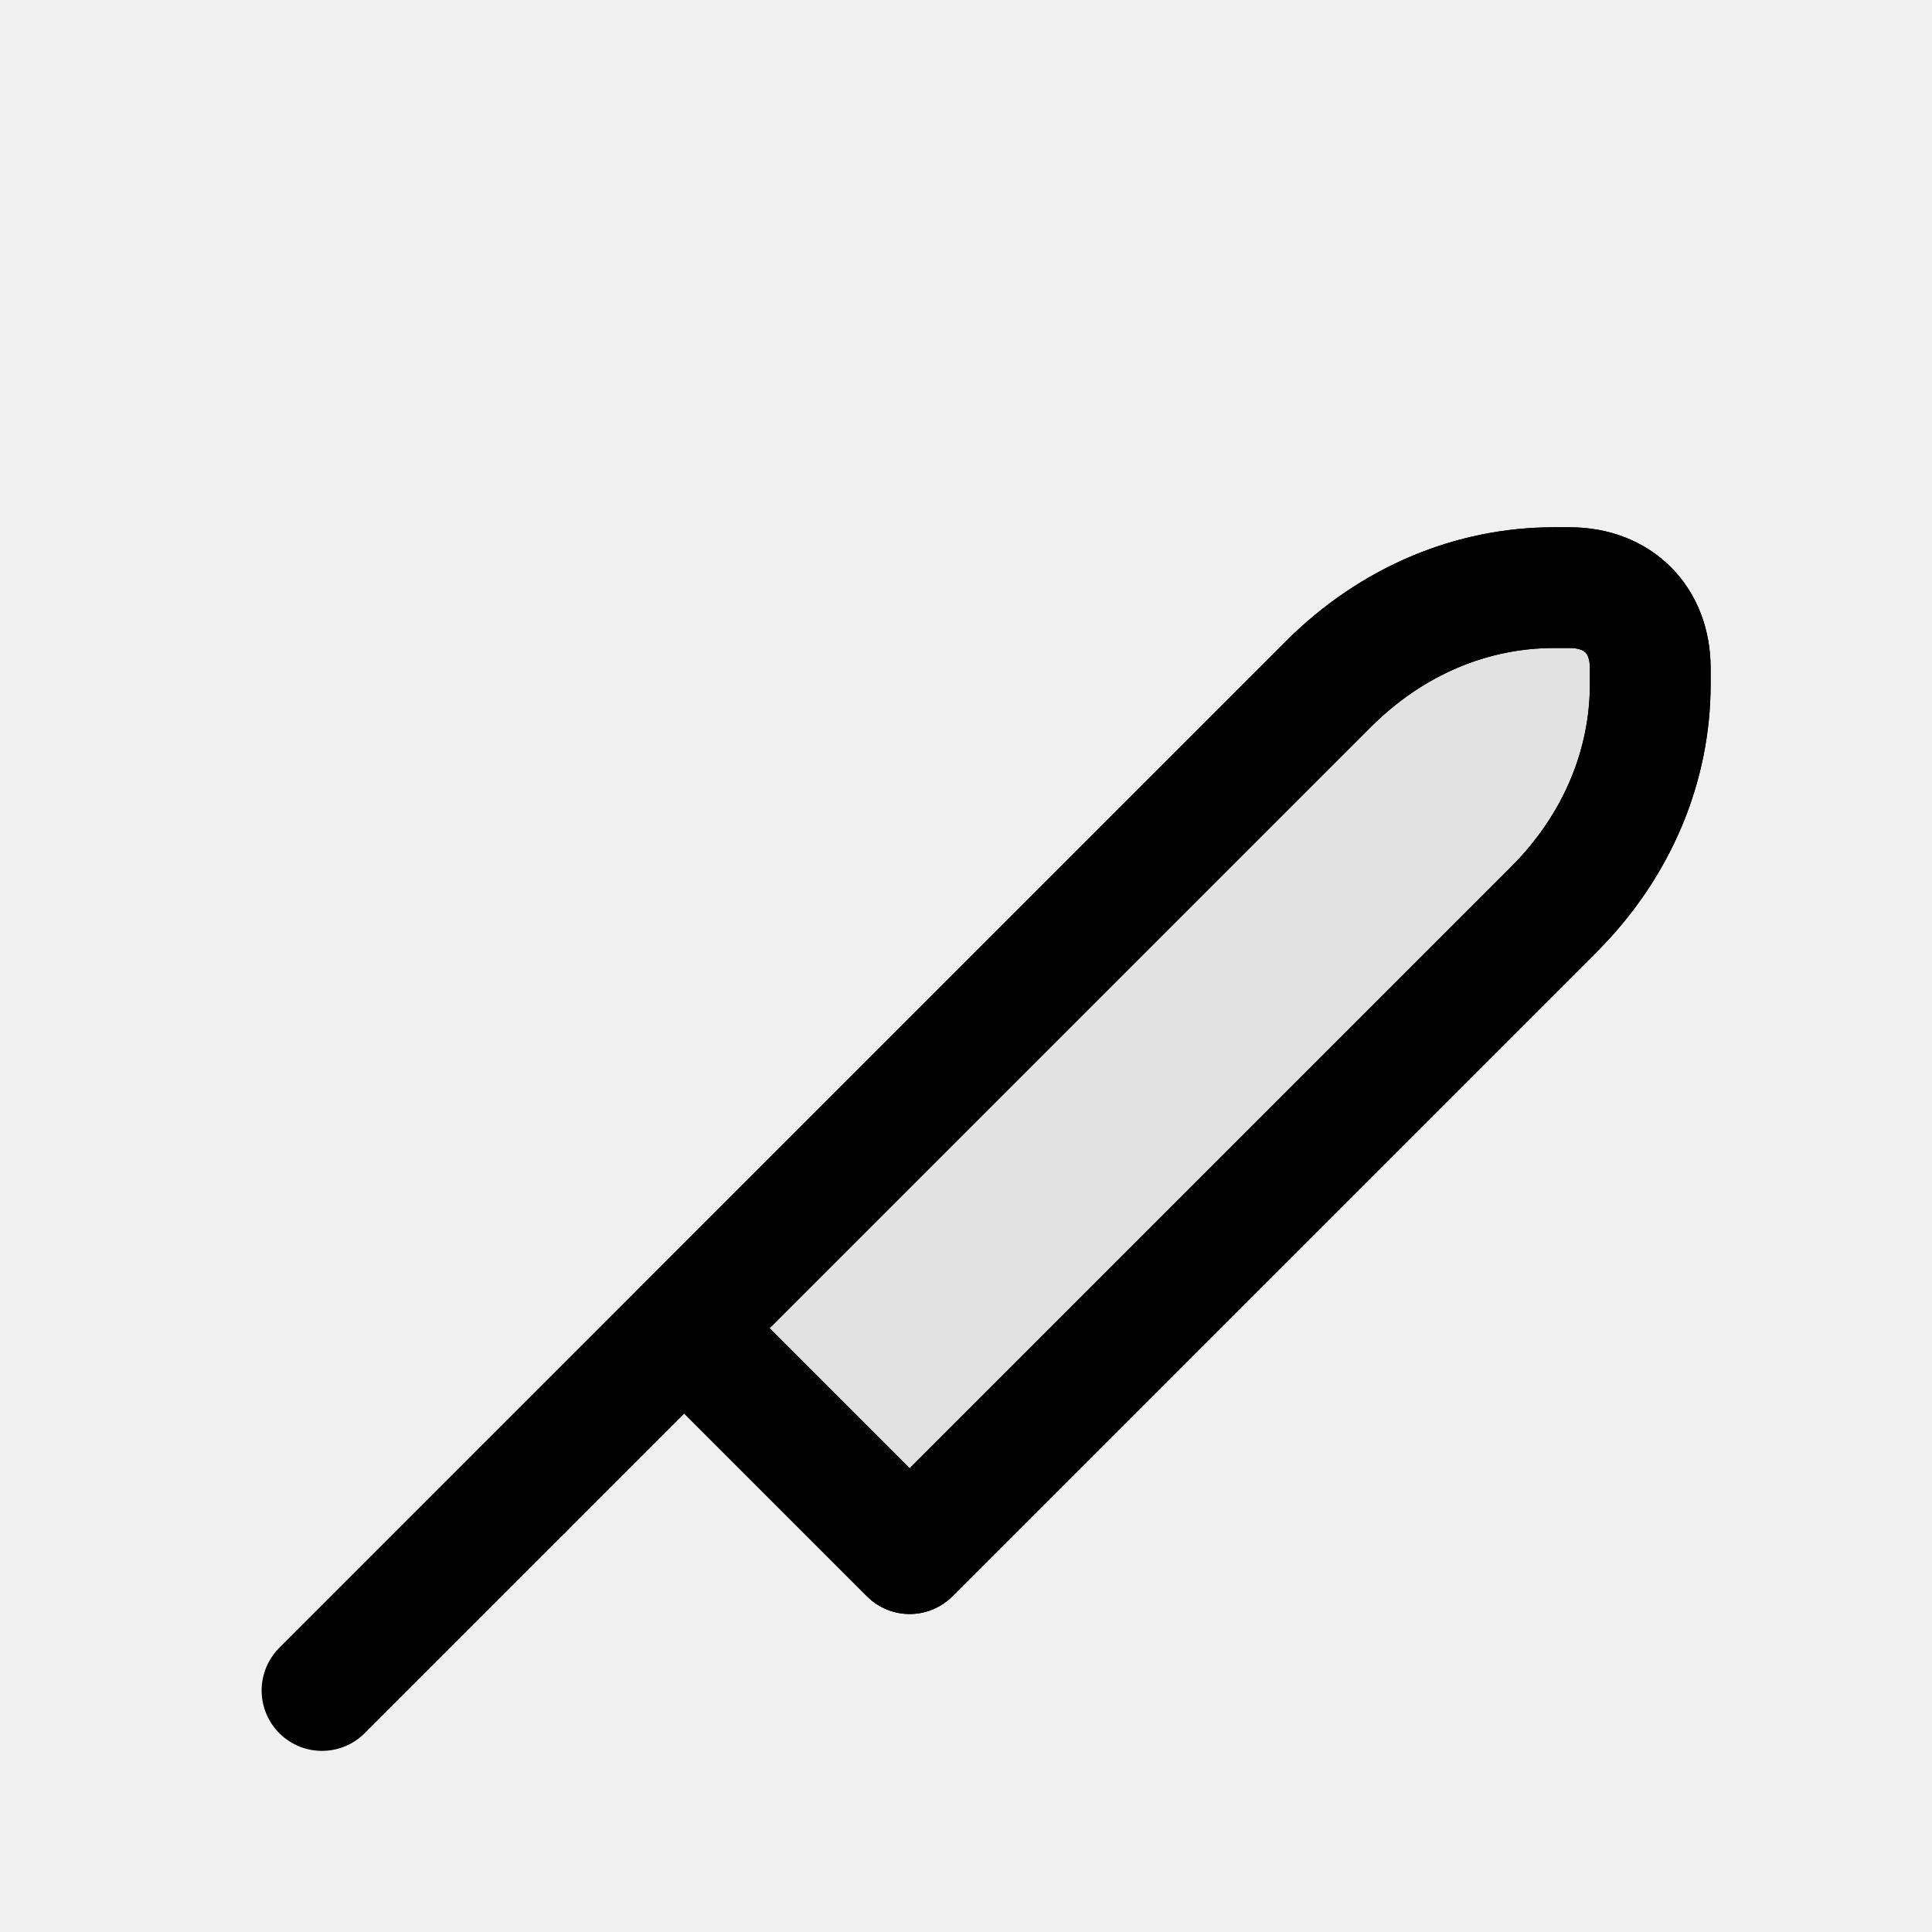
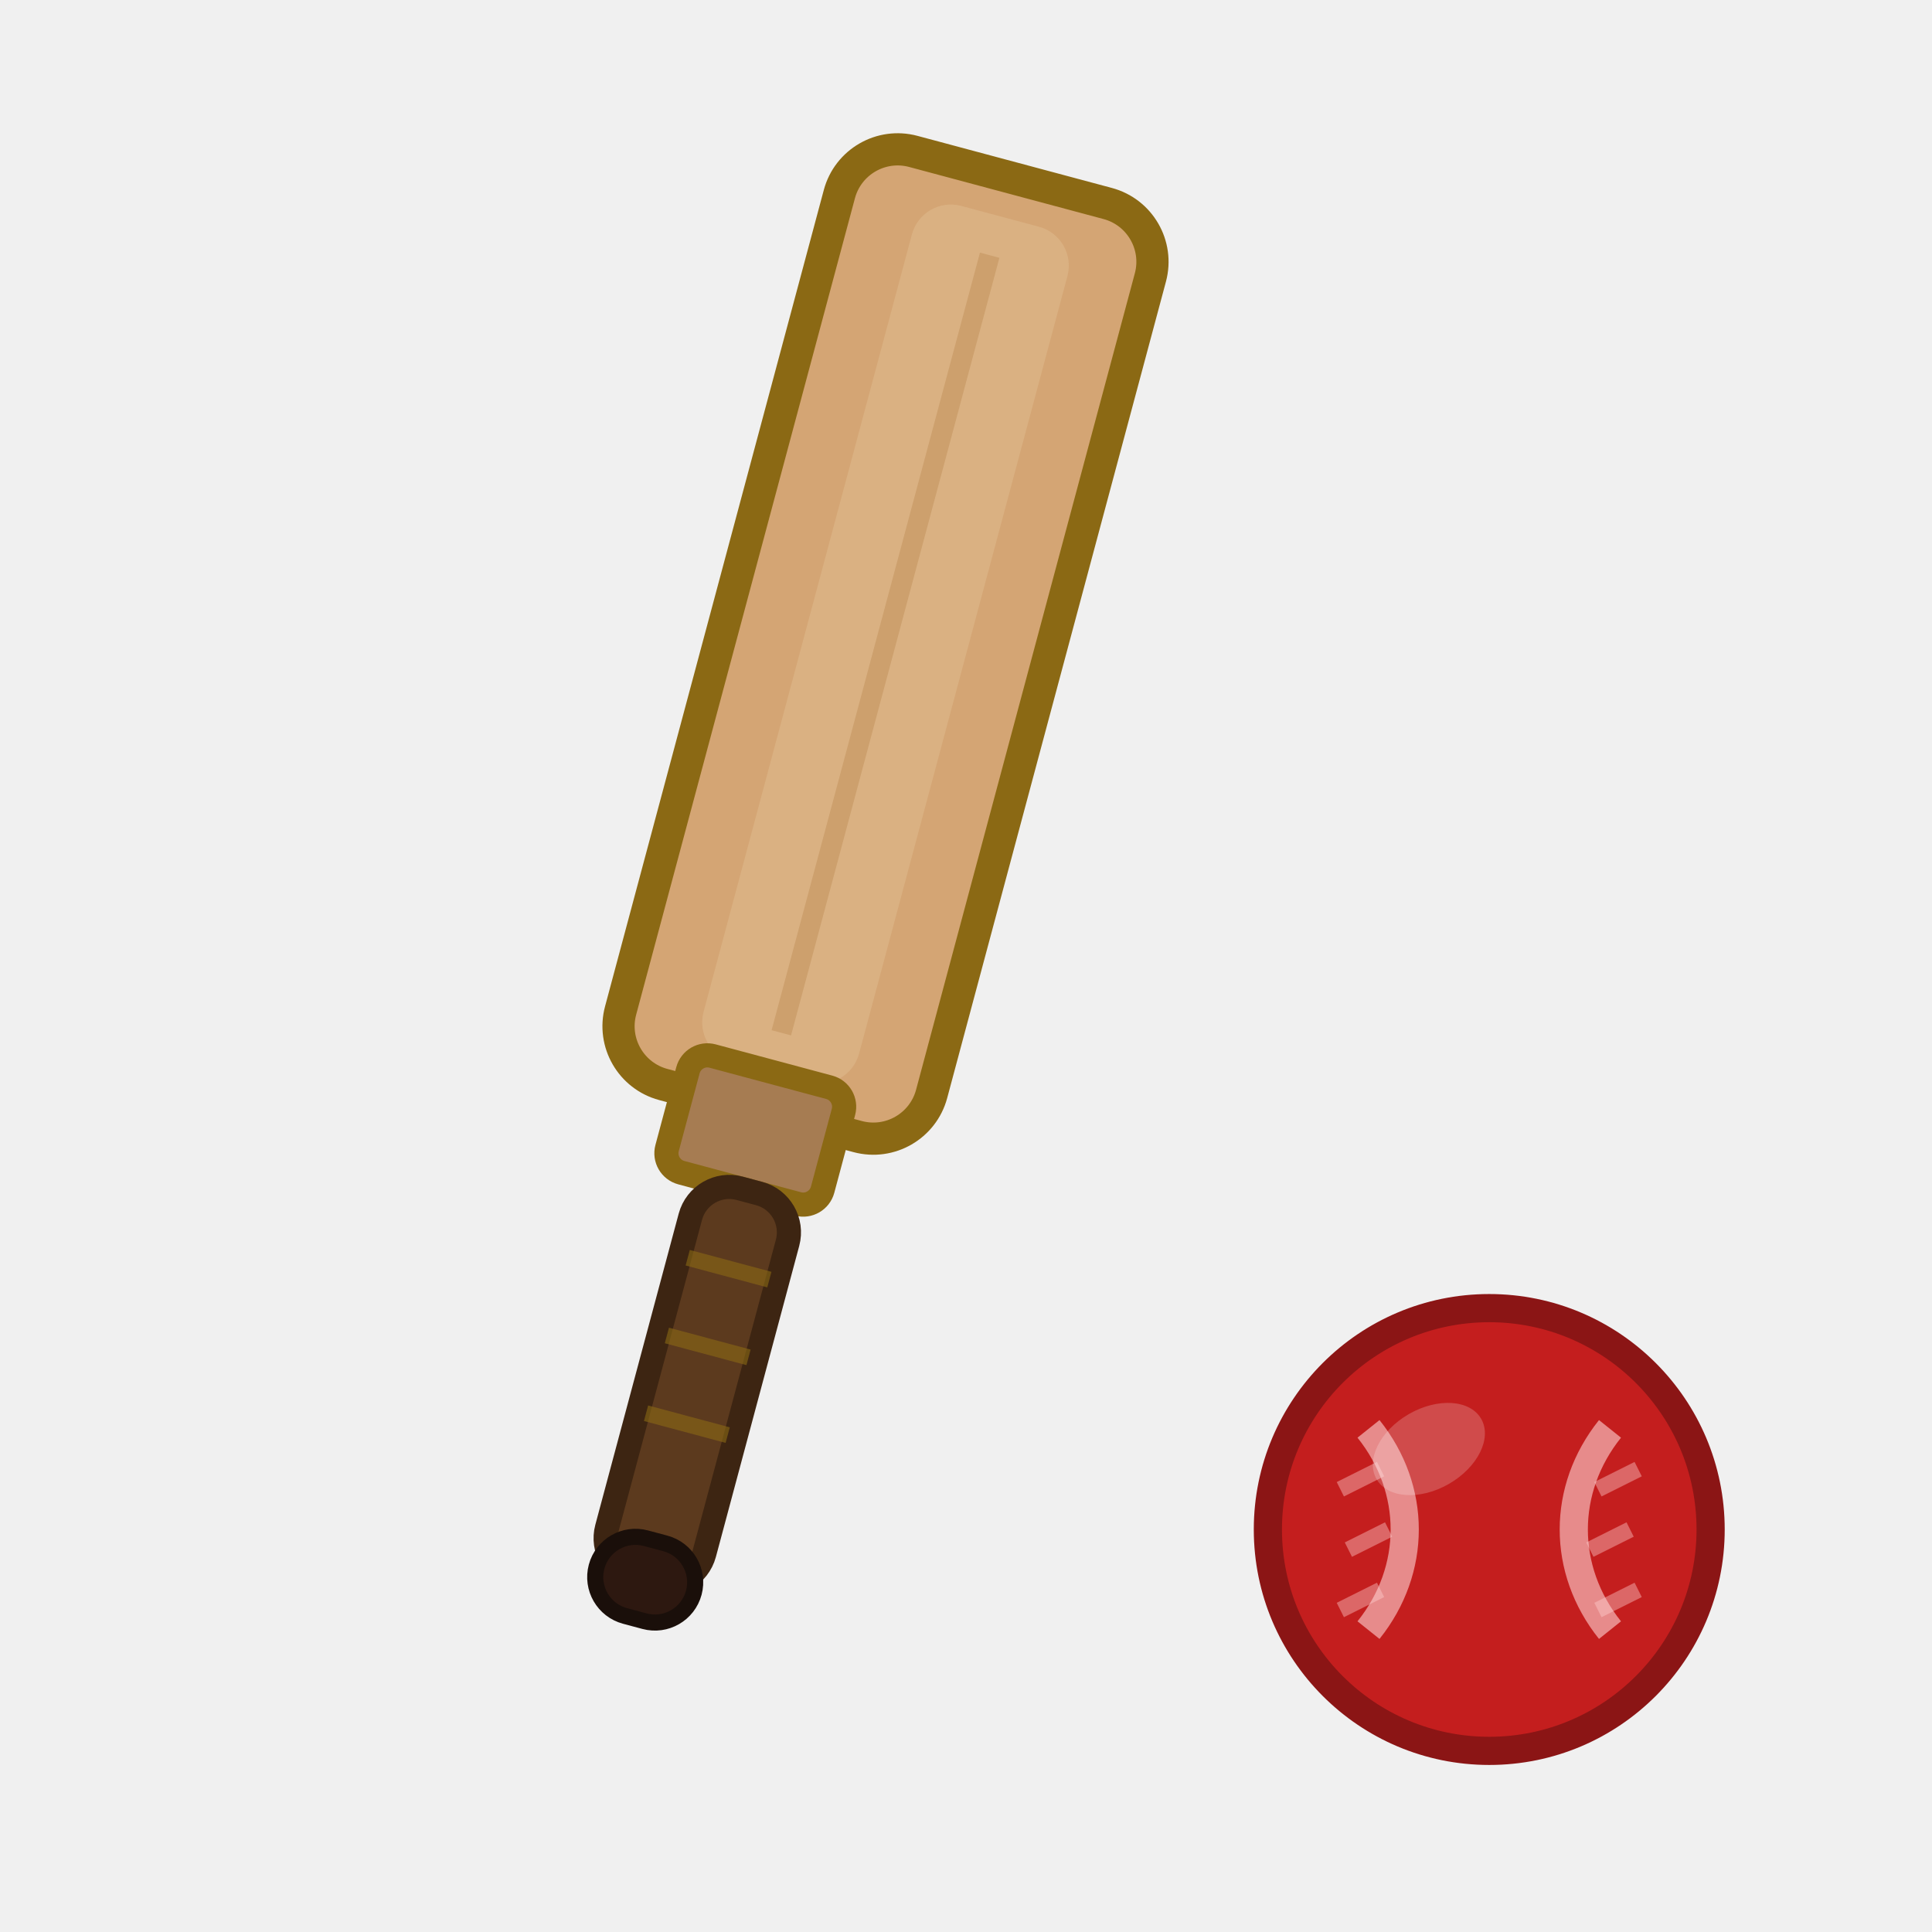
- <svg xmlns="http://www.w3.org/2000/svg" viewBox="0 0 24 24" fill="none" stroke="currentColor" stroke-width="1.5" stroke-linecap="round" stroke-linejoin="round">
-   <path d="M4 21l2.5-2.5" />
-   <path d="M6.5 18.5l2-2" />
-   <line x1="5" y1="20" x2="5.5" y2="19.5" stroke-width="1" stroke-opacity="0.5" />
-   <line x1="5.5" y1="19.5" x2="6" y2="19" stroke-width="1" stroke-opacity="0.5" />
-   <path d="M8.5 16.5l8-8c.8-.8 1.8-1.2 2.8-1.2h.2c.6 0 1 .4 1 1v.2c0 1-.4 2-1.2 2.8l-8 8z" fill="currentColor" fill-opacity="0.06" />
-   <path d="M8.5 16.5l8-8c.8-.8 1.8-1.2 2.8-1.2h.2c.6 0 1 .4 1 1v.2c0 1-.4 2-1.2 2.8l-8 8z" />
-   <line x1="12" y1="13" x2="17" y2="8" stroke-opacity="0.25" stroke-width="1" />
+ <svg xmlns="http://www.w3.org/2000/svg" viewBox="0 0 48 48">
+   <rect x="18" y="4" width="8" height="24" rx="1.5" fill="#D4A574" stroke="#8B6914" stroke-width="0.8" transform="rotate(15 22 16)" />
+   <rect x="20" y="5" width="4" height="22" rx="1" fill="#E0BD90" opacity="0.5" transform="rotate(15 22 16)" />
+   <line x1="22" y1="6" x2="22" y2="26" stroke="#B8864E" stroke-width="0.5" opacity="0.4" transform="rotate(15 22 16)" />
+   <rect x="20" y="27" width="4" height="3" rx="0.5" fill="#A67C52" stroke="#8B6914" stroke-width="0.6" transform="rotate(15 22 16)" />
+   <rect x="21" y="30" width="2.5" height="10" rx="1" fill="#5C3A1E" stroke="#3D2512" stroke-width="0.6" transform="rotate(15 22 16)" />
+   <line x1="21.2" y1="32" x2="23.3" y2="32" stroke="#8B6914" stroke-width="0.4" opacity="0.6" transform="rotate(15 22 16)" />
+   <line x1="21.2" y1="34" x2="23.3" y2="34" stroke="#8B6914" stroke-width="0.4" opacity="0.6" transform="rotate(15 22 16)" />
+   <line x1="21.2" y1="36" x2="23.3" y2="36" stroke="#8B6914" stroke-width="0.4" opacity="0.6" transform="rotate(15 22 16)" />
+   <rect x="21" y="39" width="2.5" height="2" rx="1" fill="#2D1810" stroke="#1A0F0A" stroke-width="0.4" transform="rotate(15 22 16)" />
+   <circle cx="37" cy="38" r="5.5" fill="#C41E1E" stroke="#8B1515" stroke-width="0.7" />
+   <path d="M34 35.5c1.2 1.5 1.2 3.5 0 5" fill="none" stroke="#FFD4D4" stroke-width="0.7" opacity="0.6" />
+   <path d="M40 35.5c-1.2 1.5-1.2 3.5 0 5" fill="none" stroke="#FFD4D4" stroke-width="0.7" opacity="0.6" />
+   <line x1="33.3" y1="37" x2="34.3" y2="36.5" stroke="#FFD4D4" stroke-width="0.4" opacity="0.4" />
+   <line x1="33.5" y1="38.5" x2="34.5" y2="38" stroke="#FFD4D4" stroke-width="0.4" opacity="0.4" />
+   <line x1="33.3" y1="40" x2="34.3" y2="39.5" stroke="#FFD4D4" stroke-width="0.4" opacity="0.4" />
+   <line x1="39.7" y1="37" x2="40.7" y2="36.5" stroke="#FFD4D4" stroke-width="0.4" opacity="0.4" />
+   <line x1="39.5" y1="38.5" x2="40.5" y2="38" stroke="#FFD4D4" stroke-width="0.4" opacity="0.4" />
+   <line x1="39.7" y1="40" x2="40.7" y2="39.5" stroke="#FFD4D4" stroke-width="0.4" opacity="0.4" />
+   <ellipse cx="35.5" cy="36" rx="1.5" ry="1" fill="white" opacity="0.2" transform="rotate(-30 35.5 36)" />
</svg>
